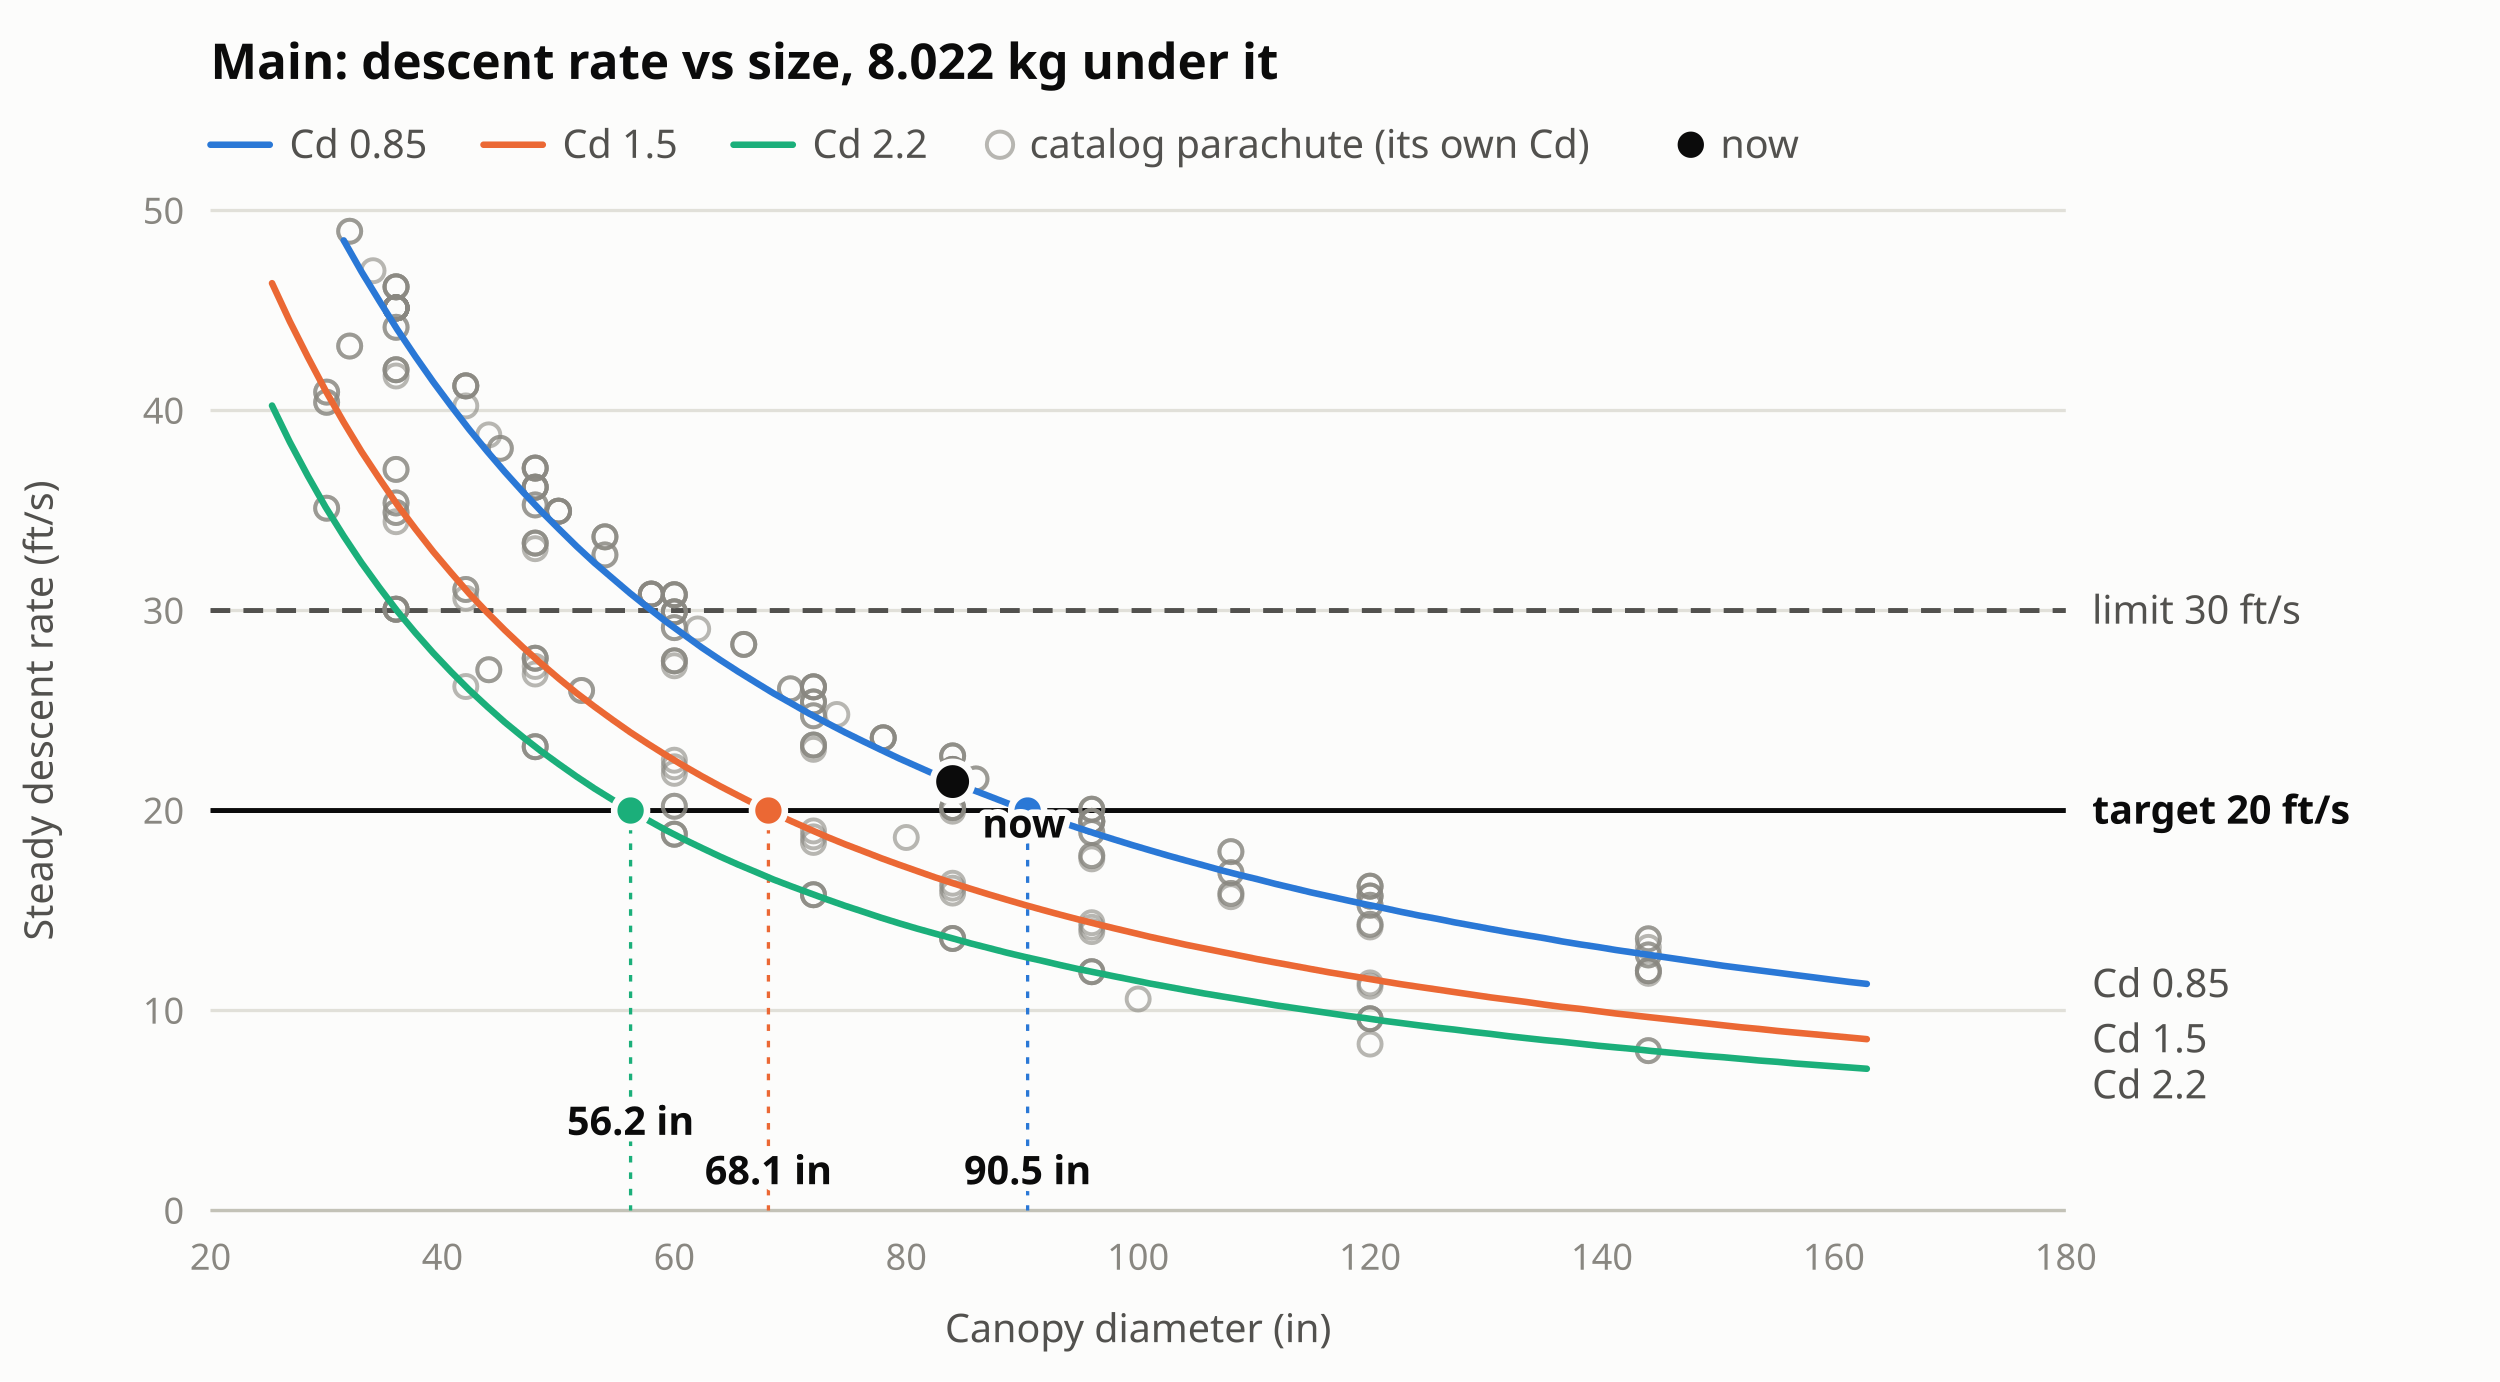
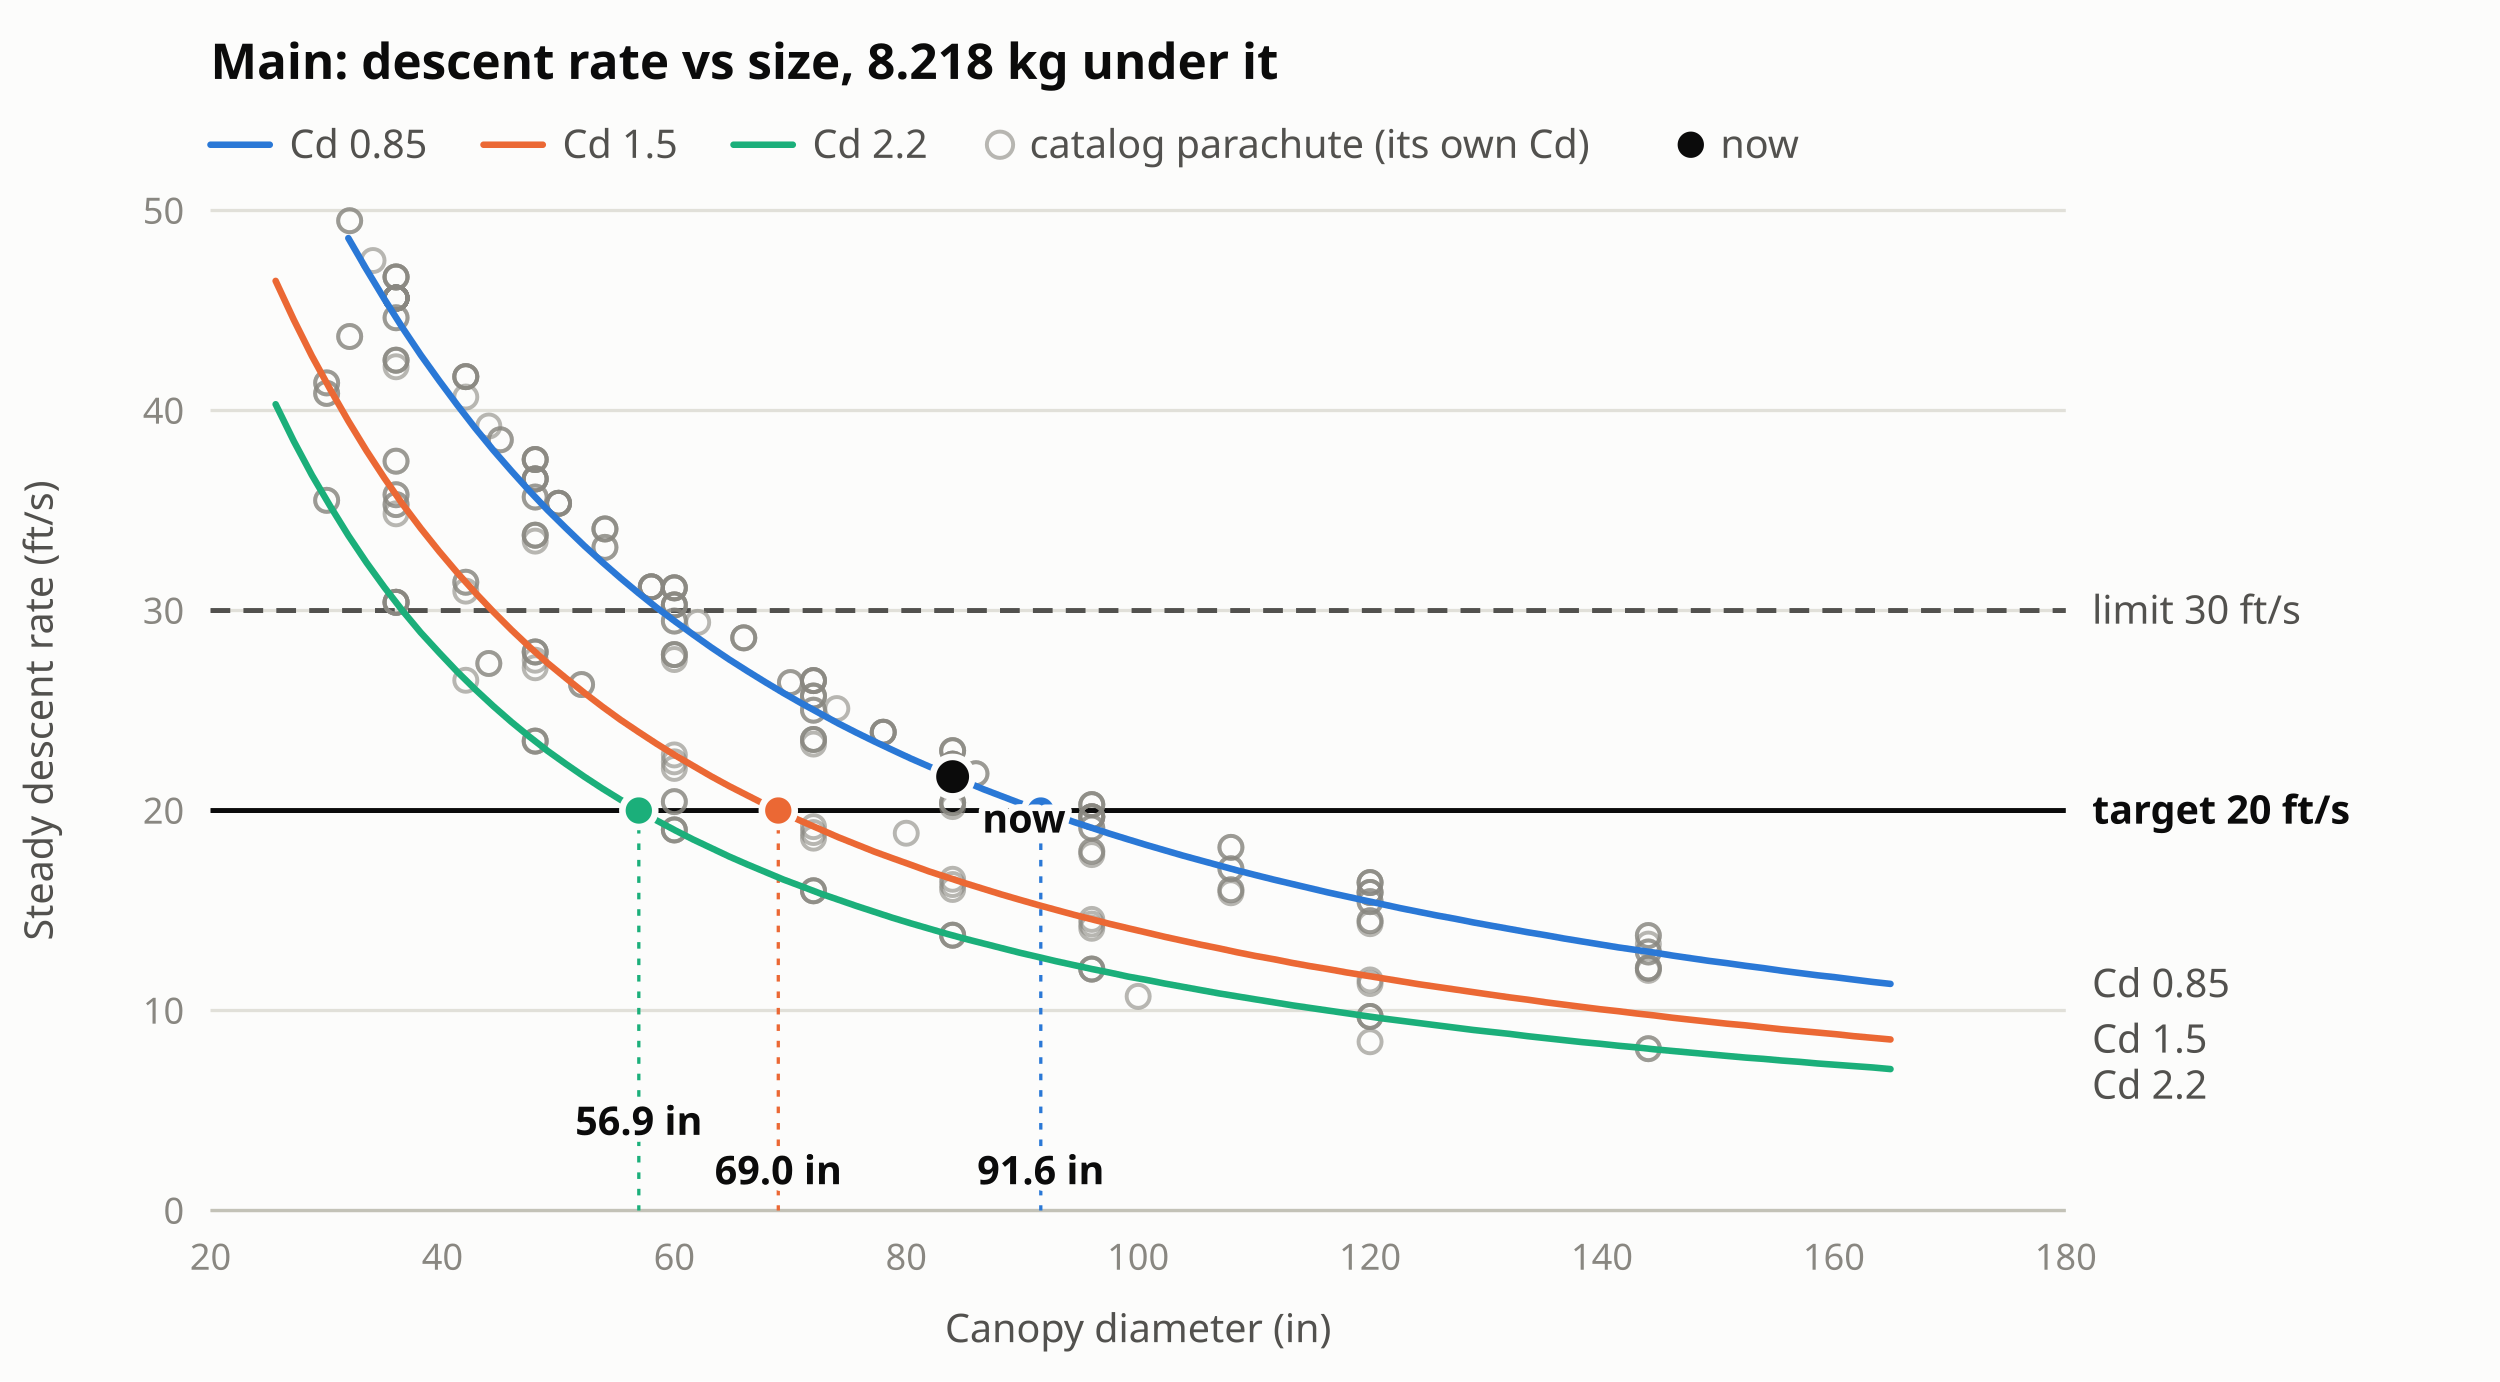
- <svg xmlns="http://www.w3.org/2000/svg" viewBox="0 0 760 420" width="760" height="420" role="img" aria-label="Main: descent rate vs size, 8.022 kg under it">
+ <svg xmlns="http://www.w3.org/2000/svg" viewBox="0 0 760 420" width="760" height="420" role="img" aria-label="Main: descent rate vs size, 8.218 kg under it">
  <style>
.bg{fill:#fcfcfb}.grid{stroke:#e1e0d9;stroke-width:1}.axis{stroke:#c3c2b7;stroke-width:1}.t1{fill:#0b0b0b;font:600 15px system-ui,sans-serif}.t2{fill:#52514e;font:12px system-ui,sans-serif}.t3{fill:#0b0b0b;font:600 12px system-ui,sans-serif}.mut{fill:#898781;font:11px system-ui,sans-serif}.c1{stroke:#2a78d6}.c2{stroke:#eb6834}.c3{stroke:#1baf7a}.f1{fill:#2a78d6}.f2{fill:#eb6834}.f3{fill:#1baf7a}.curve{fill:none;stroke-width:2;stroke-linejoin:round;stroke-linecap:round}.band{fill:#0b0b0b;fill-opacity:.05}.lim{stroke:#52514e;stroke-width:1.5;stroke-dasharray:6 4}.tgt{stroke:#0b0b0b;stroke-width:1.5}.cat{fill:none;stroke:#898781;stroke-width:1.2;stroke-opacity:.6}.drop{stroke-width:1;stroke-dasharray:2 3}.halo{stroke:#fcfcfb;stroke-width:4;stroke-linejoin:round}.ring{stroke:#fcfcfb;stroke-width:2}.now{fill:#0b0b0b}
@media (prefers-color-scheme: dark){.bg{fill:#1a1a19}.grid{stroke:#2c2c2a}.axis{stroke:#383835}.t1,.t3{fill:#f0efec}.t2{fill:#c3c2b7}.c1{stroke:#3987e5}.c2{stroke:#d95926}.c3{stroke:#199e70}.f1{fill:#3987e5}.f2{fill:#d95926}.f3{fill:#199e70}.band{fill:#f0efec}.lim{stroke:#c3c2b7}.tgt{stroke:#f0efec}.ring,.halo{stroke:#1a1a19}.now{fill:#f0efec}}
</style>
  <rect class="bg" width="760" height="420" />
-   <text class="t1" x="64" y="24">Main: descent rate vs size, 8.022 kg under it</text>
+   <text class="t1" x="64" y="24">Main: descent rate vs size, 8.218 kg under it</text>
  <line class="curve c1" x1="64.0" x2="82.0" y1="44" y2="44" />
  <text class="t2" x="88.0" y="48">Cd 0.85</text>
  <line class="curve c2" x1="147.0" x2="165.0" y1="44" y2="44" />
  <text class="t2" x="171.0" y="48">Cd 1.5</text>
  <line class="curve c3" x1="223.0" x2="241.0" y1="44" y2="44" />
  <text class="t2" x="247.0" y="48">Cd 2.2</text>
  <circle class="cat" cx="304.0" cy="44" r="4" />
  <text class="t2" x="313.0" y="48">catalog parachute (its own Cd)</text>
  <circle class="now ring" cx="514.0" cy="44" r="5" />
  <text class="t2" x="523.0" y="48">now</text>
  <line class="grid" x1="64" x2="628" y1="368.0" y2="368.0" />
  <text class="mut" x="56" y="372.0" text-anchor="end">0</text>
  <line class="grid" x1="64" x2="628" y1="307.2" y2="307.2" />
  <text class="mut" x="56" y="311.2" text-anchor="end">10</text>
  <line class="grid" x1="64" x2="628" y1="246.4" y2="246.4" />
  <text class="mut" x="56" y="250.4" text-anchor="end">20</text>
  <line class="grid" x1="64" x2="628" y1="185.6" y2="185.6" />
  <text class="mut" x="56" y="189.6" text-anchor="end">30</text>
  <line class="grid" x1="64" x2="628" y1="124.8" y2="124.8" />
  <text class="mut" x="56" y="128.8" text-anchor="end">40</text>
  <line class="grid" x1="64" x2="628" y1="64.0" y2="64.0" />
  <text class="mut" x="56" y="68.0" text-anchor="end">50</text>
  <text class="mut" x="64.0" y="386" text-anchor="middle">20</text>
  <text class="mut" x="134.5" y="386" text-anchor="middle">40</text>
  <text class="mut" x="205.0" y="386" text-anchor="middle">60</text>
  <text class="mut" x="275.5" y="386" text-anchor="middle">80</text>
  <text class="mut" x="346.0" y="386" text-anchor="middle">100</text>
  <text class="mut" x="416.5" y="386" text-anchor="middle">120</text>
  <text class="mut" x="487.0" y="386" text-anchor="middle">140</text>
  <text class="mut" x="557.5" y="386" text-anchor="middle">160</text>
  <text class="mut" x="628.0" y="386" text-anchor="middle">180</text>
  <line class="axis" x1="64" x2="628" y1="368" y2="368" />
  <text class="t2" x="346" y="408" text-anchor="middle">Canopy diameter (in)</text>
  <text class="t2" transform="translate(16 216) rotate(-90)" text-anchor="middle">Steady descent rate (ft/s)</text>
  <line class="lim" x1="64" x2="628" y1="185.6" y2="185.6" />
  <text class="t2" x="636" y="189.6">limit 30 ft/s</text>
  <line class="tgt" x1="64" x2="628" y1="246.4" y2="246.4" />
  <text class="t3" x="636" y="250.4">target 20 ft/s</text>
-   <circle class="cat" cx="120.4" cy="93.6" r="3.5" />
-   <circle class="cat" cx="99.3" cy="119.2" r="3.5" />
-   <circle class="cat" cx="120.4" cy="152.9" r="3.5" />
-   <circle class="cat" cx="141.6" cy="179.2" r="3.5" />
-   <circle class="cat" cx="162.7" cy="200.1" r="3.5" />
-   <circle class="cat" cx="162.7" cy="200.1" r="3.5" />
-   <circle class="cat" cx="120.4" cy="152.9" r="3.5" />
-   <circle class="cat" cx="141.6" cy="179.2" r="3.5" />
-   <circle class="cat" cx="162.7" cy="200.1" r="3.5" />
-   <circle class="cat" cx="205.0" cy="231.1" r="3.5" />
-   <circle class="cat" cx="247.3" cy="252.6" r="3.5" />
-   <circle class="cat" cx="289.6" cy="268.5" r="3.5" />
-   <circle class="cat" cx="331.9" cy="280.5" r="3.5" />
-   <circle class="cat" cx="99.3" cy="122.3" r="3.5" />
-   <circle class="cat" cx="99.3" cy="122.3" r="3.5" />
-   <circle class="cat" cx="120.4" cy="155.8" r="3.5" />
-   <circle class="cat" cx="120.4" cy="155.8" r="3.5" />
-   <circle class="cat" cx="141.6" cy="181.9" r="3.5" />
-   <circle class="cat" cx="162.7" cy="202.6" r="3.5" />
-   <circle class="cat" cx="205.0" cy="233.1" r="3.5" />
-   <circle class="cat" cx="247.3" cy="254.4" r="3.5" />
-   <circle class="cat" cx="289.6" cy="270.0" r="3.5" />
-   <circle class="cat" cx="331.9" cy="281.9" r="3.5" />
-   <circle class="cat" cx="416.5" cy="298.8" r="3.5" />
-   <circle class="cat" cx="99.3" cy="154.5" r="3.5" />
-   <circle class="cat" cx="99.3" cy="154.5" r="3.5" />
-   <circle class="cat" cx="120.4" cy="185.2" r="3.5" />
-   <circle class="cat" cx="120.4" cy="185.2" r="3.5" />
-   <circle class="cat" cx="120.4" cy="185.2" r="3.5" />
-   <circle class="cat" cx="120.4" cy="185.2" r="3.5" />
-   <circle class="cat" cx="141.6" cy="208.7" r="3.5" />
-   <circle class="cat" cx="162.7" cy="227.0" r="3.5" />
-   <circle class="cat" cx="162.7" cy="227.0" r="3.5" />
-   <circle class="cat" cx="205.0" cy="253.6" r="3.5" />
-   <circle class="cat" cx="205.0" cy="253.6" r="3.5" />
-   <circle class="cat" cx="247.3" cy="272.0" r="3.5" />
-   <circle class="cat" cx="247.3" cy="272.0" r="3.5" />
-   <circle class="cat" cx="289.6" cy="285.3" r="3.5" />
-   <circle class="cat" cx="289.6" cy="285.3" r="3.5" />
-   <circle class="cat" cx="331.9" cy="295.4" r="3.5" />
-   <circle class="cat" cx="331.9" cy="295.4" r="3.5" />
-   <circle class="cat" cx="416.5" cy="309.7" r="3.5" />
-   <circle class="cat" cx="416.5" cy="309.7" r="3.5" />
-   <circle class="cat" cx="501.1" cy="319.4" r="3.5" />
-   <circle class="cat" cx="120.4" cy="93.6" r="3.5" />
-   <circle class="cat" cx="120.4" cy="93.6" r="3.5" />
-   <circle class="cat" cx="120.4" cy="93.6" r="3.5" />
-   <circle class="cat" cx="120.4" cy="93.6" r="3.5" />
-   <circle class="cat" cx="120.4" cy="93.6" r="3.5" />
-   <circle class="cat" cx="162.7" cy="148.1" r="3.5" />
-   <circle class="cat" cx="205.0" cy="186.0" r="3.5" />
-   <circle class="cat" cx="247.3" cy="213.4" r="3.5" />
-   <circle class="cat" cx="289.6" cy="233.9" r="3.5" />
-   <circle class="cat" cx="120.4" cy="93.6" r="3.5" />
-   <circle class="cat" cx="162.7" cy="148.1" r="3.5" />
-   <circle class="cat" cx="198.0" cy="180.6" r="3.5" />
-   <circle class="cat" cx="268.5" cy="224.3" r="3.5" />
-   <circle class="cat" cx="296.7" cy="236.8" r="3.5" />
-   <circle class="cat" cx="120.4" cy="93.6" r="3.5" />
-   <circle class="cat" cx="120.4" cy="93.6" r="3.5" />
-   <circle class="cat" cx="141.6" cy="123.4" r="3.5" />
-   <circle class="cat" cx="169.8" cy="155.4" r="3.5" />
-   <circle class="cat" cx="169.8" cy="155.4" r="3.5" />
-   <circle class="cat" cx="198.0" cy="180.6" r="3.5" />
-   <circle class="cat" cx="198.0" cy="180.6" r="3.5" />
-   <circle class="cat" cx="268.5" cy="224.3" r="3.5" />
-   <circle class="cat" cx="268.5" cy="224.3" r="3.5" />
-   <circle class="cat" cx="296.7" cy="236.8" r="3.5" />
-   <circle class="cat" cx="331.9" cy="249.7" r="3.5" />
-   <circle class="cat" cx="169.8" cy="155.4" r="3.5" />
-   <circle class="cat" cx="120.4" cy="93.6" r="3.5" />
-   <circle class="cat" cx="416.5" cy="272.4" r="3.5" />
-   <circle class="cat" cx="120.4" cy="93.6" r="3.5" />
-   <circle class="cat" cx="162.7" cy="148.1" r="3.5" />
-   <circle class="cat" cx="183.9" cy="168.7" r="3.5" />
-   <circle class="cat" cx="205.0" cy="186.0" r="3.5" />
-   <circle class="cat" cx="247.3" cy="213.4" r="3.5" />
-   <circle class="cat" cx="289.6" cy="233.9" r="3.5" />
-   <circle class="cat" cx="331.9" cy="249.7" r="3.5" />
-   <circle class="cat" cx="113.4" cy="82.3" r="3.5" />
-   <circle class="cat" cx="120.4" cy="93.6" r="3.5" />
-   <circle class="cat" cx="148.6" cy="132.2" r="3.5" />
-   <circle class="cat" cx="162.7" cy="148.1" r="3.5" />
-   <circle class="cat" cx="183.9" cy="168.7" r="3.5" />
-   <circle class="cat" cx="205.0" cy="186.0" r="3.5" />
-   <circle class="cat" cx="212.1" cy="191.2" r="3.5" />
-   <circle class="cat" cx="247.3" cy="213.4" r="3.5" />
-   <circle class="cat" cx="254.4" cy="217.2" r="3.5" />
-   <circle class="cat" cx="289.6" cy="233.9" r="3.5" />
-   <circle class="cat" cx="331.9" cy="249.7" r="3.5" />
-   <circle class="cat" cx="120.4" cy="112.4" r="3.5" />
-   <circle class="cat" cx="162.7" cy="165.1" r="3.5" />
-   <circle class="cat" cx="205.0" cy="200.9" r="3.5" />
-   <circle class="cat" cx="247.3" cy="226.5" r="3.5" />
-   <circle class="cat" cx="289.6" cy="245.5" r="3.5" />
-   <circle class="cat" cx="501.1" cy="295.1" r="3.5" />
-   <circle class="cat" cx="120.4" cy="99.5" r="3.5" />
-   <circle class="cat" cx="162.7" cy="153.5" r="3.5" />
-   <circle class="cat" cx="205.0" cy="190.8" r="3.5" />
-   <circle class="cat" cx="247.3" cy="217.6" r="3.5" />
-   <circle class="cat" cx="289.6" cy="237.6" r="3.5" />
-   <circle class="cat" cx="331.9" cy="253.1" r="3.5" />
-   <circle class="cat" cx="374.2" cy="265.3" r="3.5" />
-   <circle class="cat" cx="416.5" cy="275.2" r="3.5" />
-   <circle class="cat" cx="501.1" cy="290.3" r="3.5" />
-   <circle class="cat" cx="120.4" cy="158.6" r="3.5" />
-   <circle class="cat" cx="162.7" cy="204.9" r="3.5" />
-   <circle class="cat" cx="205.0" cy="235.1" r="3.5" />
-   <circle class="cat" cx="247.3" cy="256.1" r="3.5" />
-   <circle class="cat" cx="289.6" cy="271.5" r="3.5" />
-   <circle class="cat" cx="331.9" cy="283.2" r="3.5" />
-   <circle class="cat" cx="416.5" cy="299.8" r="3.5" />
-   <circle class="cat" cx="120.4" cy="87.2" r="3.5" />
-   <circle class="cat" cx="141.6" cy="117.3" r="3.5" />
-   <circle class="cat" cx="162.7" cy="142.3" r="3.5" />
-   <circle class="cat" cx="205.0" cy="180.8" r="3.5" />
-   <circle class="cat" cx="247.3" cy="208.8" r="3.5" />
-   <circle class="cat" cx="289.6" cy="229.8" r="3.5" />
-   <circle class="cat" cx="331.9" cy="246.0" r="3.5" />
-   <circle class="cat" cx="416.5" cy="269.4" r="3.5" />
-   <circle class="cat" cx="120.4" cy="99.5" r="3.5" />
-   <circle class="cat" cx="162.7" cy="153.5" r="3.5" />
-   <circle class="cat" cx="205.0" cy="190.8" r="3.5" />
-   <circle class="cat" cx="247.3" cy="217.6" r="3.5" />
-   <circle class="cat" cx="289.6" cy="237.6" r="3.5" />
-   <circle class="cat" cx="331.9" cy="253.1" r="3.5" />
-   <circle class="cat" cx="374.2" cy="265.3" r="3.5" />
-   <circle class="cat" cx="416.5" cy="275.2" r="3.5" />
-   <circle class="cat" cx="501.1" cy="290.3" r="3.5" />
-   <circle class="cat" cx="120.4" cy="185.2" r="3.5" />
-   <circle class="cat" cx="162.7" cy="227.0" r="3.5" />
-   <circle class="cat" cx="205.0" cy="253.6" r="3.5" />
-   <circle class="cat" cx="247.3" cy="272.0" r="3.5" />
-   <circle class="cat" cx="289.6" cy="285.3" r="3.5" />
-   <circle class="cat" cx="331.9" cy="295.4" r="3.5" />
-   <circle class="cat" cx="416.5" cy="309.7" r="3.5" />
-   <circle class="cat" cx="501.1" cy="319.4" r="3.5" />
-   <circle class="cat" cx="120.4" cy="112.4" r="3.5" />
-   <circle class="cat" cx="162.7" cy="165.1" r="3.5" />
-   <circle class="cat" cx="205.0" cy="200.9" r="3.5" />
-   <circle class="cat" cx="247.3" cy="226.5" r="3.5" />
-   <circle class="cat" cx="289.6" cy="245.5" r="3.5" />
-   <circle class="cat" cx="331.9" cy="260.1" r="3.5" />
-   <circle class="cat" cx="374.2" cy="271.6" r="3.5" />
-   <circle class="cat" cx="416.5" cy="281.0" r="3.5" />
-   <circle class="cat" cx="501.1" cy="295.1" r="3.5" />
-   <circle class="cat" cx="120.4" cy="114.3" r="3.5" />
-   <circle class="cat" cx="162.7" cy="166.8" r="3.5" />
-   <circle class="cat" cx="205.0" cy="202.4" r="3.5" />
-   <circle class="cat" cx="247.3" cy="227.8" r="3.5" />
-   <circle class="cat" cx="289.6" cy="246.6" r="3.5" />
-   <circle class="cat" cx="331.9" cy="261.1" r="3.5" />
-   <circle class="cat" cx="374.2" cy="272.6" r="3.5" />
-   <circle class="cat" cx="416.5" cy="281.8" r="3.5" />
-   <circle class="cat" cx="501.1" cy="295.9" r="3.5" />
-   <circle class="cat" cx="120.4" cy="112.4" r="3.5" />
-   <circle class="cat" cx="162.7" cy="165.1" r="3.5" />
-   <circle class="cat" cx="205.0" cy="200.9" r="3.5" />
-   <circle class="cat" cx="247.3" cy="226.5" r="3.5" />
-   <circle class="cat" cx="289.6" cy="245.5" r="3.5" />
-   <circle class="cat" cx="331.9" cy="260.1" r="3.5" />
-   <circle class="cat" cx="374.2" cy="271.6" r="3.5" />
-   <circle class="cat" cx="416.5" cy="281.0" r="3.5" />
-   <circle class="cat" cx="501.1" cy="295.1" r="3.5" />
-   <circle class="cat" cx="99.3" cy="119.2" r="3.5" />
-   <circle class="cat" cx="106.3" cy="70.3" r="3.5" />
-   <circle class="cat" cx="106.3" cy="70.3" r="3.5" />
-   <circle class="cat" cx="120.4" cy="93.6" r="3.5" />
-   <circle class="cat" cx="120.4" cy="87.2" r="3.5" />
-   <circle class="cat" cx="120.4" cy="87.2" r="3.5" />
-   <circle class="cat" cx="120.4" cy="87.2" r="3.5" />
-   <circle class="cat" cx="141.6" cy="117.3" r="3.5" />
-   <circle class="cat" cx="141.6" cy="117.3" r="3.5" />
-   <circle class="cat" cx="141.6" cy="117.3" r="3.5" />
-   <circle class="cat" cx="162.7" cy="142.3" r="3.5" />
-   <circle class="cat" cx="162.7" cy="142.3" r="3.5" />
-   <circle class="cat" cx="162.7" cy="142.3" r="3.5" />
-   <circle class="cat" cx="183.9" cy="163.2" r="3.5" />
-   <circle class="cat" cx="183.9" cy="163.2" r="3.5" />
-   <circle class="cat" cx="183.9" cy="163.2" r="3.5" />
-   <circle class="cat" cx="205.0" cy="180.8" r="3.5" />
-   <circle class="cat" cx="205.0" cy="180.8" r="3.5" />
-   <circle class="cat" cx="205.0" cy="180.8" r="3.5" />
-   <circle class="cat" cx="226.1" cy="195.9" r="3.5" />
-   <circle class="cat" cx="226.1" cy="195.9" r="3.5" />
-   <circle class="cat" cx="226.1" cy="195.9" r="3.5" />
-   <circle class="cat" cx="247.3" cy="208.8" r="3.5" />
-   <circle class="cat" cx="247.3" cy="208.8" r="3.5" />
-   <circle class="cat" cx="247.3" cy="208.8" r="3.5" />
-   <circle class="cat" cx="289.6" cy="229.8" r="3.5" />
-   <circle class="cat" cx="289.6" cy="229.8" r="3.5" />
-   <circle class="cat" cx="331.9" cy="246.0" r="3.5" />
-   <circle class="cat" cx="331.9" cy="246.0" r="3.5" />
-   <circle class="cat" cx="374.2" cy="258.9" r="3.5" />
-   <circle class="cat" cx="374.2" cy="258.9" r="3.5" />
-   <circle class="cat" cx="416.5" cy="269.4" r="3.5" />
-   <circle class="cat" cx="416.5" cy="269.4" r="3.5" />
-   <circle class="cat" cx="501.1" cy="285.4" r="3.5" />
-   <circle class="cat" cx="501.1" cy="285.4" r="3.5" />
-   <circle class="cat" cx="416.5" cy="272.4" r="3.5" />
-   <circle class="cat" cx="501.1" cy="288.0" r="3.5" />
-   <circle class="cat" cx="120.4" cy="93.6" r="3.5" />
-   <circle class="cat" cx="162.7" cy="148.1" r="3.5" />
-   <circle class="cat" cx="205.0" cy="186.0" r="3.5" />
-   <circle class="cat" cx="268.5" cy="224.3" r="3.5" />
-   <circle class="cat" cx="331.9" cy="249.7" r="3.5" />
-   <circle class="cat" cx="416.5" cy="272.4" r="3.5" />
-   <circle class="cat" cx="120.4" cy="93.6" r="3.5" />
-   <circle class="cat" cx="120.4" cy="93.6" r="3.5" />
-   <circle class="cat" cx="152.1" cy="136.3" r="3.5" />
-   <circle class="cat" cx="152.1" cy="136.3" r="3.5" />
-   <circle class="cat" cx="169.8" cy="155.4" r="3.5" />
-   <circle class="cat" cx="169.8" cy="155.4" r="3.5" />
-   <circle class="cat" cx="198.0" cy="180.6" r="3.5" />
-   <circle class="cat" cx="198.0" cy="180.6" r="3.5" />
-   <circle class="cat" cx="240.3" cy="209.4" r="3.5" />
-   <circle class="cat" cx="240.3" cy="209.4" r="3.5" />
-   <circle class="cat" cx="289.6" cy="233.9" r="3.5" />
-   <circle class="cat" cx="331.9" cy="249.7" r="3.5" />
-   <circle class="cat" cx="106.3" cy="105.2" r="3.5" />
-   <circle class="cat" cx="120.4" cy="142.7" r="3.5" />
-   <circle class="cat" cx="148.6" cy="203.6" r="3.5" />
-   <circle class="cat" cx="176.8" cy="209.9" r="3.5" />
-   <circle class="cat" cx="205.0" cy="245.1" r="3.5" />
-   <circle class="cat" cx="106.3" cy="105.2" r="3.5" />
-   <circle class="cat" cx="120.4" cy="142.7" r="3.5" />
-   <circle class="cat" cx="148.6" cy="203.6" r="3.5" />
-   <circle class="cat" cx="176.8" cy="209.9" r="3.5" />
-   <circle class="cat" cx="205.0" cy="245.1" r="3.5" />
-   <circle class="cat" cx="275.5" cy="254.6" r="3.5" />
-   <circle class="cat" cx="346.0" cy="303.7" r="3.5" />
-   <circle class="cat" cx="416.5" cy="317.4" r="3.5" />
-   <path class="curve c1" d="M104.5 73.1 L109.9 82.6 L115.4 91.6 L120.8 100.2 L126.3 108.4 L131.7 116.1 L137.2 123.5 L142.6 130.5 L148.1 137.2 L153.5 143.5 L159.0 149.6 L164.4 155.3 L169.9 160.8 L175.3 166.1 L180.7 171.1 L186.2 175.8 L191.6 180.4 L197.1 184.8 L202.5 189.0 L208.0 193.0 L213.4 196.9 L218.9 200.6 L224.3 204.1 L229.8 207.5 L235.2 210.8 L240.7 213.9 L246.1 217.0 L251.6 219.9 L257.0 222.7 L262.5 225.4 L267.9 228.0 L273.4 230.6 L278.8 233.0 L284.2 235.4 L289.7 237.7 L295.1 239.9 L300.6 242.0 L306.0 244.1 L311.5 246.1 L316.9 248.0 L322.4 249.9 L327.8 251.7 L333.3 253.5 L338.7 255.2 L344.2 256.9 L349.6 258.5 L355.1 260.1 L360.5 261.6 L366.0 263.1 L371.4 264.6 L376.9 266.0 L382.3 267.3 L387.7 268.7 L393.2 270.0 L398.6 271.3 L404.1 272.5 L409.5 273.7 L415.0 274.9 L420.4 276.0 L425.9 277.2 L431.3 278.3 L436.8 279.3 L442.2 280.4 L447.7 281.4 L453.1 282.4 L458.6 283.4 L464.0 284.3 L469.5 285.2 L474.9 286.2 L480.4 287.1 L485.8 287.9 L491.2 288.8 L496.7 289.6 L502.1 290.4 L507.6 291.2 L513.0 292.0 L518.5 292.8 L523.9 293.6 L529.4 294.3 L534.8 295.0 L540.3 295.7 L545.7 296.4 L551.2 297.1 L556.6 297.8 L562.1 298.5 L567.5 299.1" />
+   <circle class="cat" cx="120.4" cy="90.6" r="3.5" />
+   <circle class="cat" cx="99.3" cy="116.4" r="3.5" />
+   <circle class="cat" cx="120.4" cy="150.4" r="3.5" />
+   <circle class="cat" cx="141.6" cy="177.0" r="3.5" />
+   <circle class="cat" cx="162.7" cy="198.2" r="3.5" />
+   <circle class="cat" cx="162.7" cy="198.2" r="3.5" />
+   <circle class="cat" cx="120.4" cy="150.4" r="3.5" />
+   <circle class="cat" cx="141.6" cy="177.0" r="3.5" />
+   <circle class="cat" cx="162.7" cy="198.2" r="3.5" />
+   <circle class="cat" cx="205.0" cy="229.5" r="3.5" />
+   <circle class="cat" cx="247.3" cy="251.3" r="3.5" />
+   <circle class="cat" cx="289.6" cy="267.3" r="3.5" />
+   <circle class="cat" cx="331.9" cy="279.5" r="3.5" />
+   <circle class="cat" cx="99.3" cy="119.6" r="3.5" />
+   <circle class="cat" cx="99.3" cy="119.6" r="3.5" />
+   <circle class="cat" cx="120.4" cy="153.4" r="3.5" />
+   <circle class="cat" cx="120.4" cy="153.4" r="3.5" />
+   <circle class="cat" cx="141.6" cy="179.7" r="3.5" />
+   <circle class="cat" cx="162.7" cy="200.7" r="3.5" />
+   <circle class="cat" cx="205.0" cy="231.6" r="3.5" />
+   <circle class="cat" cx="247.3" cy="253.1" r="3.5" />
+   <circle class="cat" cx="289.6" cy="268.9" r="3.5" />
+   <circle class="cat" cx="331.9" cy="280.9" r="3.5" />
+   <circle class="cat" cx="416.5" cy="297.9" r="3.5" />
+   <circle class="cat" cx="99.3" cy="152.1" r="3.5" />
+   <circle class="cat" cx="99.3" cy="152.1" r="3.5" />
+   <circle class="cat" cx="120.4" cy="183.1" r="3.5" />
+   <circle class="cat" cx="120.4" cy="183.1" r="3.5" />
+   <circle class="cat" cx="120.4" cy="183.1" r="3.5" />
+   <circle class="cat" cx="120.4" cy="183.1" r="3.5" />
+   <circle class="cat" cx="141.6" cy="206.8" r="3.5" />
+   <circle class="cat" cx="162.7" cy="225.3" r="3.5" />
+   <circle class="cat" cx="162.7" cy="225.3" r="3.5" />
+   <circle class="cat" cx="205.0" cy="252.3" r="3.5" />
+   <circle class="cat" cx="205.0" cy="252.3" r="3.5" />
+   <circle class="cat" cx="247.3" cy="270.8" r="3.5" />
+   <circle class="cat" cx="247.3" cy="270.8" r="3.5" />
+   <circle class="cat" cx="289.6" cy="284.3" r="3.5" />
+   <circle class="cat" cx="289.6" cy="284.3" r="3.5" />
+   <circle class="cat" cx="331.9" cy="294.6" r="3.5" />
+   <circle class="cat" cx="331.9" cy="294.6" r="3.5" />
+   <circle class="cat" cx="416.5" cy="309.0" r="3.5" />
+   <circle class="cat" cx="416.5" cy="309.0" r="3.5" />
+   <circle class="cat" cx="501.1" cy="318.8" r="3.5" />
+   <circle class="cat" cx="120.4" cy="90.6" r="3.5" />
+   <circle class="cat" cx="120.4" cy="90.6" r="3.5" />
+   <circle class="cat" cx="120.4" cy="90.6" r="3.5" />
+   <circle class="cat" cx="120.4" cy="90.6" r="3.5" />
+   <circle class="cat" cx="120.4" cy="90.6" r="3.5" />
+   <circle class="cat" cx="162.7" cy="145.6" r="3.5" />
+   <circle class="cat" cx="205.0" cy="183.9" r="3.5" />
+   <circle class="cat" cx="247.3" cy="211.6" r="3.5" />
+   <circle class="cat" cx="289.6" cy="232.3" r="3.5" />
+   <circle class="cat" cx="120.4" cy="90.6" r="3.5" />
+   <circle class="cat" cx="162.7" cy="145.6" r="3.5" />
+   <circle class="cat" cx="198.0" cy="178.4" r="3.5" />
+   <circle class="cat" cx="268.5" cy="222.6" r="3.5" />
+   <circle class="cat" cx="296.7" cy="235.2" r="3.5" />
+   <circle class="cat" cx="120.4" cy="90.6" r="3.5" />
+   <circle class="cat" cx="120.4" cy="90.6" r="3.5" />
+   <circle class="cat" cx="141.6" cy="120.7" r="3.5" />
+   <circle class="cat" cx="169.8" cy="153.0" r="3.5" />
+   <circle class="cat" cx="169.8" cy="153.0" r="3.5" />
+   <circle class="cat" cx="198.0" cy="178.4" r="3.5" />
+   <circle class="cat" cx="198.0" cy="178.4" r="3.5" />
+   <circle class="cat" cx="268.5" cy="222.6" r="3.5" />
+   <circle class="cat" cx="268.5" cy="222.6" r="3.5" />
+   <circle class="cat" cx="296.7" cy="235.2" r="3.5" />
+   <circle class="cat" cx="331.9" cy="248.3" r="3.5" />
+   <circle class="cat" cx="169.8" cy="153.0" r="3.5" />
+   <circle class="cat" cx="120.4" cy="90.6" r="3.5" />
+   <circle class="cat" cx="416.5" cy="271.3" r="3.5" />
+   <circle class="cat" cx="120.4" cy="90.6" r="3.5" />
+   <circle class="cat" cx="162.7" cy="145.6" r="3.5" />
+   <circle class="cat" cx="183.9" cy="166.4" r="3.5" />
+   <circle class="cat" cx="205.0" cy="183.9" r="3.5" />
+   <circle class="cat" cx="247.3" cy="211.6" r="3.5" />
+   <circle class="cat" cx="289.6" cy="232.3" r="3.5" />
+   <circle class="cat" cx="331.9" cy="248.3" r="3.5" />
+   <circle class="cat" cx="113.4" cy="79.2" r="3.5" />
+   <circle class="cat" cx="120.4" cy="90.6" r="3.5" />
+   <circle class="cat" cx="148.6" cy="129.5" r="3.5" />
+   <circle class="cat" cx="162.7" cy="145.6" r="3.5" />
+   <circle class="cat" cx="183.9" cy="166.4" r="3.5" />
+   <circle class="cat" cx="205.0" cy="183.9" r="3.5" />
+   <circle class="cat" cx="212.1" cy="189.2" r="3.5" />
+   <circle class="cat" cx="247.3" cy="211.6" r="3.5" />
+   <circle class="cat" cx="254.4" cy="215.4" r="3.5" />
+   <circle class="cat" cx="289.6" cy="232.3" r="3.5" />
+   <circle class="cat" cx="331.9" cy="248.3" r="3.5" />
+   <circle class="cat" cx="120.4" cy="109.5" r="3.5" />
+   <circle class="cat" cx="162.7" cy="162.7" r="3.5" />
+   <circle class="cat" cx="205.0" cy="199.0" r="3.5" />
+   <circle class="cat" cx="247.3" cy="224.8" r="3.5" />
+   <circle class="cat" cx="289.6" cy="244.0" r="3.5" />
+   <circle class="cat" cx="501.1" cy="294.3" r="3.5" />
+   <circle class="cat" cx="120.4" cy="96.6" r="3.5" />
+   <circle class="cat" cx="162.7" cy="151.1" r="3.5" />
+   <circle class="cat" cx="205.0" cy="188.8" r="3.5" />
+   <circle class="cat" cx="247.3" cy="215.9" r="3.5" />
+   <circle class="cat" cx="289.6" cy="236.1" r="3.5" />
+   <circle class="cat" cx="331.9" cy="251.7" r="3.5" />
+   <circle class="cat" cx="374.2" cy="264.1" r="3.5" />
+   <circle class="cat" cx="416.5" cy="274.1" r="3.5" />
+   <circle class="cat" cx="501.1" cy="289.4" r="3.5" />
+   <circle class="cat" cx="120.4" cy="156.2" r="3.5" />
+   <circle class="cat" cx="162.7" cy="203.0" r="3.5" />
+   <circle class="cat" cx="205.0" cy="233.6" r="3.5" />
+   <circle class="cat" cx="247.3" cy="254.8" r="3.5" />
+   <circle class="cat" cx="289.6" cy="270.4" r="3.5" />
+   <circle class="cat" cx="331.9" cy="282.2" r="3.5" />
+   <circle class="cat" cx="416.5" cy="299.0" r="3.5" />
+   <circle class="cat" cx="120.4" cy="84.2" r="3.5" />
+   <circle class="cat" cx="141.6" cy="114.5" r="3.5" />
+   <circle class="cat" cx="162.7" cy="139.7" r="3.5" />
+   <circle class="cat" cx="205.0" cy="178.7" r="3.5" />
+   <circle class="cat" cx="247.3" cy="206.9" r="3.5" />
+   <circle class="cat" cx="289.6" cy="228.2" r="3.5" />
+   <circle class="cat" cx="331.9" cy="244.6" r="3.5" />
+   <circle class="cat" cx="416.5" cy="268.3" r="3.5" />
+   <circle class="cat" cx="120.4" cy="96.6" r="3.5" />
+   <circle class="cat" cx="162.7" cy="151.1" r="3.5" />
+   <circle class="cat" cx="205.0" cy="188.8" r="3.5" />
+   <circle class="cat" cx="247.3" cy="215.9" r="3.5" />
+   <circle class="cat" cx="289.6" cy="236.1" r="3.5" />
+   <circle class="cat" cx="331.9" cy="251.7" r="3.5" />
+   <circle class="cat" cx="374.2" cy="264.1" r="3.5" />
+   <circle class="cat" cx="416.5" cy="274.1" r="3.5" />
+   <circle class="cat" cx="501.1" cy="289.4" r="3.5" />
+   <circle class="cat" cx="120.4" cy="183.1" r="3.5" />
+   <circle class="cat" cx="162.7" cy="225.3" r="3.5" />
+   <circle class="cat" cx="205.0" cy="252.3" r="3.5" />
+   <circle class="cat" cx="247.3" cy="270.8" r="3.5" />
+   <circle class="cat" cx="289.6" cy="284.3" r="3.5" />
+   <circle class="cat" cx="331.9" cy="294.6" r="3.5" />
+   <circle class="cat" cx="416.5" cy="309.0" r="3.5" />
+   <circle class="cat" cx="501.1" cy="318.8" r="3.5" />
+   <circle class="cat" cx="120.4" cy="109.5" r="3.5" />
+   <circle class="cat" cx="162.7" cy="162.7" r="3.5" />
+   <circle class="cat" cx="205.0" cy="199.0" r="3.5" />
+   <circle class="cat" cx="247.3" cy="224.8" r="3.5" />
+   <circle class="cat" cx="289.6" cy="244.0" r="3.5" />
+   <circle class="cat" cx="331.9" cy="258.8" r="3.5" />
+   <circle class="cat" cx="374.2" cy="270.5" r="3.5" />
+   <circle class="cat" cx="416.5" cy="279.9" r="3.5" />
+   <circle class="cat" cx="501.1" cy="294.3" r="3.5" />
+   <circle class="cat" cx="120.4" cy="111.5" r="3.5" />
+   <circle class="cat" cx="162.7" cy="164.5" r="3.5" />
+   <circle class="cat" cx="205.0" cy="200.5" r="3.5" />
+   <circle class="cat" cx="247.3" cy="226.2" r="3.5" />
+   <circle class="cat" cx="289.6" cy="245.2" r="3.5" />
+   <circle class="cat" cx="331.9" cy="259.8" r="3.5" />
+   <circle class="cat" cx="374.2" cy="271.4" r="3.5" />
+   <circle class="cat" cx="416.5" cy="280.8" r="3.5" />
+   <circle class="cat" cx="501.1" cy="295.0" r="3.5" />
+   <circle class="cat" cx="120.4" cy="109.5" r="3.5" />
+   <circle class="cat" cx="162.7" cy="162.7" r="3.5" />
+   <circle class="cat" cx="205.0" cy="199.0" r="3.5" />
+   <circle class="cat" cx="247.3" cy="224.8" r="3.5" />
+   <circle class="cat" cx="289.6" cy="244.0" r="3.5" />
+   <circle class="cat" cx="331.9" cy="258.8" r="3.5" />
+   <circle class="cat" cx="374.2" cy="270.5" r="3.5" />
+   <circle class="cat" cx="416.5" cy="279.9" r="3.5" />
+   <circle class="cat" cx="501.1" cy="294.3" r="3.5" />
+   <circle class="cat" cx="99.3" cy="116.4" r="3.5" />
+   <circle class="cat" cx="106.3" cy="67.1" r="3.5" />
+   <circle class="cat" cx="106.3" cy="67.1" r="3.5" />
+   <circle class="cat" cx="120.4" cy="90.6" r="3.5" />
+   <circle class="cat" cx="120.4" cy="84.2" r="3.5" />
+   <circle class="cat" cx="120.4" cy="84.2" r="3.5" />
+   <circle class="cat" cx="120.4" cy="84.2" r="3.5" />
+   <circle class="cat" cx="141.6" cy="114.5" r="3.5" />
+   <circle class="cat" cx="141.6" cy="114.5" r="3.5" />
+   <circle class="cat" cx="141.6" cy="114.5" r="3.5" />
+   <circle class="cat" cx="162.7" cy="139.7" r="3.5" />
+   <circle class="cat" cx="162.7" cy="139.7" r="3.5" />
+   <circle class="cat" cx="162.7" cy="139.7" r="3.5" />
+   <circle class="cat" cx="183.9" cy="160.8" r="3.5" />
+   <circle class="cat" cx="183.9" cy="160.8" r="3.5" />
+   <circle class="cat" cx="183.9" cy="160.8" r="3.5" />
+   <circle class="cat" cx="205.0" cy="178.7" r="3.5" />
+   <circle class="cat" cx="205.0" cy="178.7" r="3.5" />
+   <circle class="cat" cx="205.0" cy="178.7" r="3.5" />
+   <circle class="cat" cx="226.1" cy="193.9" r="3.5" />
+   <circle class="cat" cx="226.1" cy="193.9" r="3.5" />
+   <circle class="cat" cx="226.1" cy="193.9" r="3.5" />
+   <circle class="cat" cx="247.3" cy="206.9" r="3.5" />
+   <circle class="cat" cx="247.3" cy="206.9" r="3.5" />
+   <circle class="cat" cx="247.3" cy="206.9" r="3.5" />
+   <circle class="cat" cx="289.6" cy="228.2" r="3.5" />
+   <circle class="cat" cx="289.6" cy="228.2" r="3.5" />
+   <circle class="cat" cx="331.9" cy="244.6" r="3.5" />
+   <circle class="cat" cx="331.9" cy="244.6" r="3.5" />
+   <circle class="cat" cx="374.2" cy="257.6" r="3.5" />
+   <circle class="cat" cx="374.2" cy="257.6" r="3.5" />
+   <circle class="cat" cx="416.5" cy="268.3" r="3.5" />
+   <circle class="cat" cx="416.5" cy="268.3" r="3.5" />
+   <circle class="cat" cx="501.1" cy="284.4" r="3.5" />
+   <circle class="cat" cx="501.1" cy="284.4" r="3.5" />
+   <circle class="cat" cx="416.5" cy="271.3" r="3.5" />
+   <circle class="cat" cx="501.1" cy="287.0" r="3.5" />
+   <circle class="cat" cx="120.4" cy="90.6" r="3.5" />
+   <circle class="cat" cx="162.7" cy="145.6" r="3.5" />
+   <circle class="cat" cx="205.0" cy="183.9" r="3.5" />
+   <circle class="cat" cx="268.5" cy="222.6" r="3.5" />
+   <circle class="cat" cx="331.9" cy="248.3" r="3.5" />
+   <circle class="cat" cx="416.5" cy="271.3" r="3.5" />
+   <circle class="cat" cx="120.4" cy="90.6" r="3.5" />
+   <circle class="cat" cx="120.4" cy="90.6" r="3.5" />
+   <circle class="cat" cx="152.1" cy="133.7" r="3.5" />
+   <circle class="cat" cx="152.1" cy="133.7" r="3.5" />
+   <circle class="cat" cx="169.8" cy="153.0" r="3.5" />
+   <circle class="cat" cx="169.8" cy="153.0" r="3.5" />
+   <circle class="cat" cx="198.0" cy="178.4" r="3.5" />
+   <circle class="cat" cx="198.0" cy="178.4" r="3.5" />
+   <circle class="cat" cx="240.3" cy="207.5" r="3.5" />
+   <circle class="cat" cx="240.3" cy="207.5" r="3.5" />
+   <circle class="cat" cx="289.6" cy="232.3" r="3.5" />
+   <circle class="cat" cx="331.9" cy="248.3" r="3.5" />
+   <circle class="cat" cx="106.3" cy="102.3" r="3.5" />
+   <circle class="cat" cx="120.4" cy="140.2" r="3.5" />
+   <circle class="cat" cx="148.6" cy="201.7" r="3.5" />
+   <circle class="cat" cx="176.8" cy="208.1" r="3.5" />
+   <circle class="cat" cx="205.0" cy="243.7" r="3.5" />
+   <circle class="cat" cx="106.3" cy="102.3" r="3.5" />
+   <circle class="cat" cx="120.4" cy="140.2" r="3.5" />
+   <circle class="cat" cx="148.6" cy="201.7" r="3.5" />
+   <circle class="cat" cx="176.8" cy="208.1" r="3.5" />
+   <circle class="cat" cx="205.0" cy="243.7" r="3.5" />
+   <circle class="cat" cx="275.5" cy="253.3" r="3.5" />
+   <circle class="cat" cx="346.0" cy="302.9" r="3.5" />
+   <circle class="cat" cx="416.5" cy="316.7" r="3.5" />
+   <path class="curve c1" d="M105.9 72.4 L111.4 81.9 L116.9 91.0 L122.4 99.7 L127.9 107.9 L133.5 115.7 L139.0 123.1 L144.5 130.2 L150.0 136.9 L155.5 143.2 L161.0 149.3 L166.5 155.1 L172.1 160.6 L177.6 165.9 L183.1 170.9 L188.6 175.7 L194.1 180.3 L199.6 184.7 L205.2 188.9 L210.7 192.9 L216.2 196.8 L221.7 200.5 L227.2 204.0 L232.7 207.4 L238.2 210.7 L243.8 213.9 L249.3 216.9 L254.8 219.9 L260.3 222.7 L265.8 225.4 L271.3 228.0 L276.9 230.6 L282.4 233.0 L287.9 235.4 L293.4 237.6 L298.9 239.9 L304.4 242.0 L309.9 244.1 L315.5 246.1 L321.0 248.0 L326.5 249.9 L332.0 251.7 L337.5 253.5 L343.0 255.2 L348.6 256.9 L354.1 258.5 L359.6 260.1 L365.1 261.6 L370.6 263.1 L376.1 264.6 L381.6 266.0 L387.2 267.4 L392.7 268.7 L398.2 270.0 L403.7 271.3 L409.2 272.5 L414.7 273.7 L420.3 274.9 L425.8 276.1 L431.3 277.2 L436.8 278.3 L442.3 279.3 L447.8 280.4 L453.3 281.4 L458.9 282.4 L464.4 283.4 L469.9 284.3 L475.4 285.3 L480.9 286.2 L486.4 287.1 L491.9 288.0 L497.5 288.8 L503.0 289.6 L508.5 290.5 L514.0 291.3 L519.5 292.1 L525.0 292.8 L530.6 293.6 L536.1 294.3 L541.6 295.1 L547.1 295.8 L552.6 296.5 L558.1 297.1 L563.6 297.8 L569.2 298.5 L574.7 299.1" />
  <text class="t2" x="636" y="303.1">Cd 0.85</text>
-   <line class="drop c1" x1="312.4" x2="312.4" y1="246.4" y2="368" />
-   <circle class="f1 ring" cx="312.4" cy="246.4" r="5" />
-   <text class="t3 halo" x="312.4" y="360.0" text-anchor="middle">90.5 in</text>
-   <text class="t3" x="312.4" y="360.0" text-anchor="middle">90.5 in</text>
-   <path class="curve c2" d="M82.7 86.1 L88.1 97.7 L93.6 108.6 L99.0 118.8 L104.5 128.4 L109.9 137.3 L115.4 145.6 L120.8 153.5 L126.3 160.8 L131.7 167.7 L137.2 174.2 L142.6 180.4 L148.1 186.2 L153.5 191.6 L159.0 196.8 L164.4 201.6 L169.9 206.3 L175.3 210.7 L180.7 214.8 L186.2 218.8 L191.6 222.6 L197.1 226.2 L202.5 229.6 L208.0 232.9 L213.4 236.0 L218.9 239.0 L224.3 241.8 L229.8 244.6 L235.2 247.2 L240.7 249.7 L246.1 252.1 L251.6 254.5 L257.0 256.7 L262.5 258.8 L267.9 260.9 L273.4 262.9 L278.8 264.8 L284.2 266.7 L289.7 268.5 L295.1 270.2 L300.6 271.9 L306.0 273.5 L311.5 275.1 L316.9 276.6 L322.4 278.1 L327.8 279.5 L333.3 280.9 L338.7 282.2 L344.2 283.5 L349.6 284.8 L355.1 286.0 L360.5 287.2 L366.0 288.3 L371.4 289.4 L376.9 290.5 L382.3 291.6 L387.7 292.6 L393.2 293.6 L398.6 294.6 L404.1 295.6 L409.5 296.5 L415.0 297.4 L420.4 298.3 L425.9 299.2 L431.3 300.0 L436.8 300.8 L442.2 301.6 L447.7 302.4 L453.1 303.2 L458.6 303.9 L464.0 304.6 L469.5 305.4 L474.9 306.1 L480.4 306.7 L485.8 307.4 L491.2 308.1 L496.7 308.7 L502.1 309.3 L507.6 309.9 L513.0 310.5 L518.5 311.1 L523.9 311.7 L529.4 312.3 L534.8 312.8 L540.3 313.4 L545.7 313.9 L551.2 314.4 L556.6 314.9 L562.1 315.4 L567.5 315.9" />
-   <text class="t2" x="636" y="319.9">Cd 1.5</text>
-   <line class="drop c2" x1="233.6" x2="233.6" y1="246.4" y2="368" />
-   <circle class="f2 ring" cx="233.6" cy="246.4" r="5" />
-   <text class="t3 halo" x="233.6" y="360.0" text-anchor="middle">68.1 in</text>
-   <text class="t3" x="233.6" y="360.0" text-anchor="middle">68.1 in</text>
-   <path class="curve c3" d="M82.7 123.3 L88.1 134.4 L93.6 144.7 L99.0 154.2 L104.5 163.0 L109.9 171.1 L115.4 178.7 L120.8 185.8 L126.3 192.4 L131.7 198.5 L137.2 204.3 L142.6 209.7 L148.1 214.8 L153.5 219.6 L159.0 224.1 L164.4 228.3 L169.9 232.3 L175.3 236.1 L180.7 239.7 L186.2 243.1 L191.6 246.4 L197.1 249.4 L202.5 252.4 L208.0 255.2 L213.4 257.8 L218.9 260.4 L224.3 262.8 L229.8 265.1 L235.2 267.4 L240.7 269.5 L246.1 271.5 L251.6 273.5 L257.0 275.4 L262.5 277.2 L267.9 279.0 L273.4 280.7 L278.8 282.3 L284.2 283.8 L289.7 285.3 L295.1 286.8 L300.6 288.2 L306.0 289.6 L311.5 290.9 L316.9 292.1 L322.4 293.4 L327.8 294.6 L333.3 295.7 L338.7 296.8 L344.2 297.9 L349.6 299.0 L355.1 300.0 L360.5 301.0 L366.0 302.0 L371.4 302.9 L376.9 303.8 L382.3 304.7 L387.7 305.6 L393.2 306.4 L398.6 307.2 L404.1 308.0 L409.5 308.8 L415.0 309.5 L420.4 310.3 L425.9 311.0 L431.3 311.7 L436.8 312.4 L442.2 313.0 L447.7 313.7 L453.1 314.3 L458.6 315.0 L464.0 315.6 L469.5 316.2 L474.9 316.7 L480.4 317.3 L485.8 317.9 L491.2 318.4 L496.7 318.9 L502.1 319.5 L507.6 320.0 L513.0 320.5 L518.5 321.0 L523.9 321.4 L529.4 321.9 L534.8 322.4 L540.3 322.8 L545.7 323.3 L551.2 323.7 L556.6 324.1 L562.1 324.5 L567.5 324.9" />
-   <text class="t2" x="636" y="333.9">Cd 2.2</text>
-   <line class="drop c3" x1="191.7" x2="191.7" y1="246.4" y2="368" />
-   <circle class="f3 ring" cx="191.7" cy="246.4" r="5" />
-   <text class="t3 halo" x="191.7" y="345.0" text-anchor="middle">56.2 in</text>
-   <text class="t3" x="191.7" y="345.0" text-anchor="middle">56.2 in</text>
-   <circle class="now ring" cx="289.6" cy="237.6" r="6" />
-   <text class="t3 halo" x="298.6" y="254.6">now</text>
-   <text class="t3" x="298.6" y="254.6">now</text>
+   <line class="drop c1" x1="316.4" x2="316.4" y1="246.4" y2="368" />
+   <circle class="f1 ring" cx="316.4" cy="246.4" r="5" />
+   <text class="t3 halo" x="316.4" y="360.0" text-anchor="middle">91.6 in</text>
+   <text class="t3" x="316.4" y="360.0" text-anchor="middle">91.6 in</text>
+   <path class="curve c2" d="M83.8 85.4 L89.3 97.2 L94.8 108.2 L100.4 118.4 L105.9 128.0 L111.4 137.0 L116.9 145.4 L122.4 153.3 L127.9 160.6 L133.5 167.6 L139.0 174.1 L144.5 180.2 L150.0 186.0 L155.5 191.5 L161.0 196.7 L166.5 201.6 L172.1 206.2 L177.6 210.6 L183.1 214.8 L188.6 218.8 L194.1 222.5 L199.6 226.1 L205.2 229.6 L210.7 232.8 L216.2 236.0 L221.7 239.0 L227.2 241.8 L232.7 244.6 L238.2 247.2 L243.8 249.7 L249.3 252.1 L254.8 254.5 L260.3 256.7 L265.8 258.9 L271.3 260.9 L276.9 262.9 L282.4 264.9 L287.9 266.7 L293.4 268.5 L298.9 270.2 L304.4 271.9 L309.9 273.5 L315.5 275.1 L321.0 276.6 L326.5 278.1 L332.0 279.5 L337.5 280.9 L343.0 282.2 L348.6 283.5 L354.1 284.8 L359.6 286.0 L365.1 287.2 L370.6 288.3 L376.1 289.5 L381.6 290.6 L387.2 291.6 L392.7 292.7 L398.2 293.7 L403.7 294.6 L409.2 295.6 L414.7 296.5 L420.3 297.4 L425.8 298.3 L431.3 299.2 L436.8 300.0 L442.3 300.8 L447.8 301.6 L453.3 302.4 L458.9 303.2 L464.4 303.9 L469.9 304.7 L475.4 305.4 L480.9 306.1 L486.4 306.8 L491.9 307.4 L497.5 308.1 L503.0 308.7 L508.5 309.4 L514.0 310.0 L519.5 310.6 L525.0 311.2 L530.6 311.7 L536.1 312.3 L541.6 312.9 L547.1 313.4 L552.6 313.9 L558.1 314.4 L563.6 315.0 L569.2 315.5 L574.7 316.0" />
+   <text class="t2" x="636" y="320.0">Cd 1.5</text>
+   <line class="drop c2" x1="236.6" x2="236.6" y1="246.4" y2="368" />
+   <circle class="f2 ring" cx="236.6" cy="246.4" r="5" />
+   <text class="t3 halo" x="236.6" y="360.0" text-anchor="middle">69.0 in</text>
+   <text class="t3" x="236.6" y="360.0" text-anchor="middle">69.0 in</text>
+   <path class="curve c3" d="M83.8 122.9 L89.3 134.1 L94.8 144.4 L100.4 153.9 L105.9 162.8 L111.4 171.0 L116.9 178.6 L122.4 185.7 L127.9 192.3 L133.5 198.4 L139.0 204.2 L144.5 209.6 L150.0 214.7 L155.5 219.5 L161.0 224.0 L166.5 228.3 L172.1 232.3 L177.6 236.1 L183.1 239.7 L188.6 243.1 L194.1 246.4 L199.6 249.4 L205.2 252.4 L210.7 255.2 L216.2 257.8 L221.7 260.4 L227.2 262.8 L232.7 265.1 L238.2 267.4 L243.8 269.5 L249.3 271.6 L254.8 273.5 L260.3 275.4 L265.8 277.2 L271.3 279.0 L276.9 280.7 L282.4 282.3 L287.9 283.9 L293.4 285.4 L298.9 286.8 L304.4 288.2 L309.9 289.6 L315.5 290.9 L321.0 292.2 L326.5 293.4 L332.0 294.6 L337.5 295.7 L343.0 296.9 L348.6 297.9 L354.1 299.0 L359.6 300.0 L365.1 301.0 L370.6 302.0 L376.1 302.9 L381.6 303.8 L387.2 304.7 L392.7 305.6 L398.2 306.4 L403.7 307.2 L409.2 308.0 L414.7 308.8 L420.3 309.6 L425.8 310.3 L431.3 311.0 L436.8 311.7 L442.3 312.4 L447.8 313.1 L453.3 313.7 L458.9 314.3 L464.4 315.0 L469.9 315.6 L475.4 316.2 L480.9 316.8 L486.4 317.3 L491.9 317.9 L497.5 318.4 L503.0 319.0 L508.5 319.5 L514.0 320.0 L519.5 320.5 L525.0 321.0 L530.6 321.5 L536.1 321.9 L541.6 322.4 L547.1 322.8 L552.6 323.3 L558.1 323.7 L563.6 324.1 L569.2 324.5 L574.7 325.0" />
+   <text class="t2" x="636" y="334.0">Cd 2.2</text>
+   <line class="drop c3" x1="194.2" x2="194.2" y1="246.4" y2="368" />
+   <circle class="f3 ring" cx="194.2" cy="246.4" r="5" />
+   <text class="t3 halo" x="194.2" y="345.0" text-anchor="middle">56.9 in</text>
+   <text class="t3" x="194.2" y="345.0" text-anchor="middle">56.9 in</text>
+   <circle class="now ring" cx="289.6" cy="236.1" r="6" />
+   <text class="t3 halo" x="298.6" y="253.1">now</text>
+   <text class="t3" x="298.6" y="253.1">now</text>
</svg>
